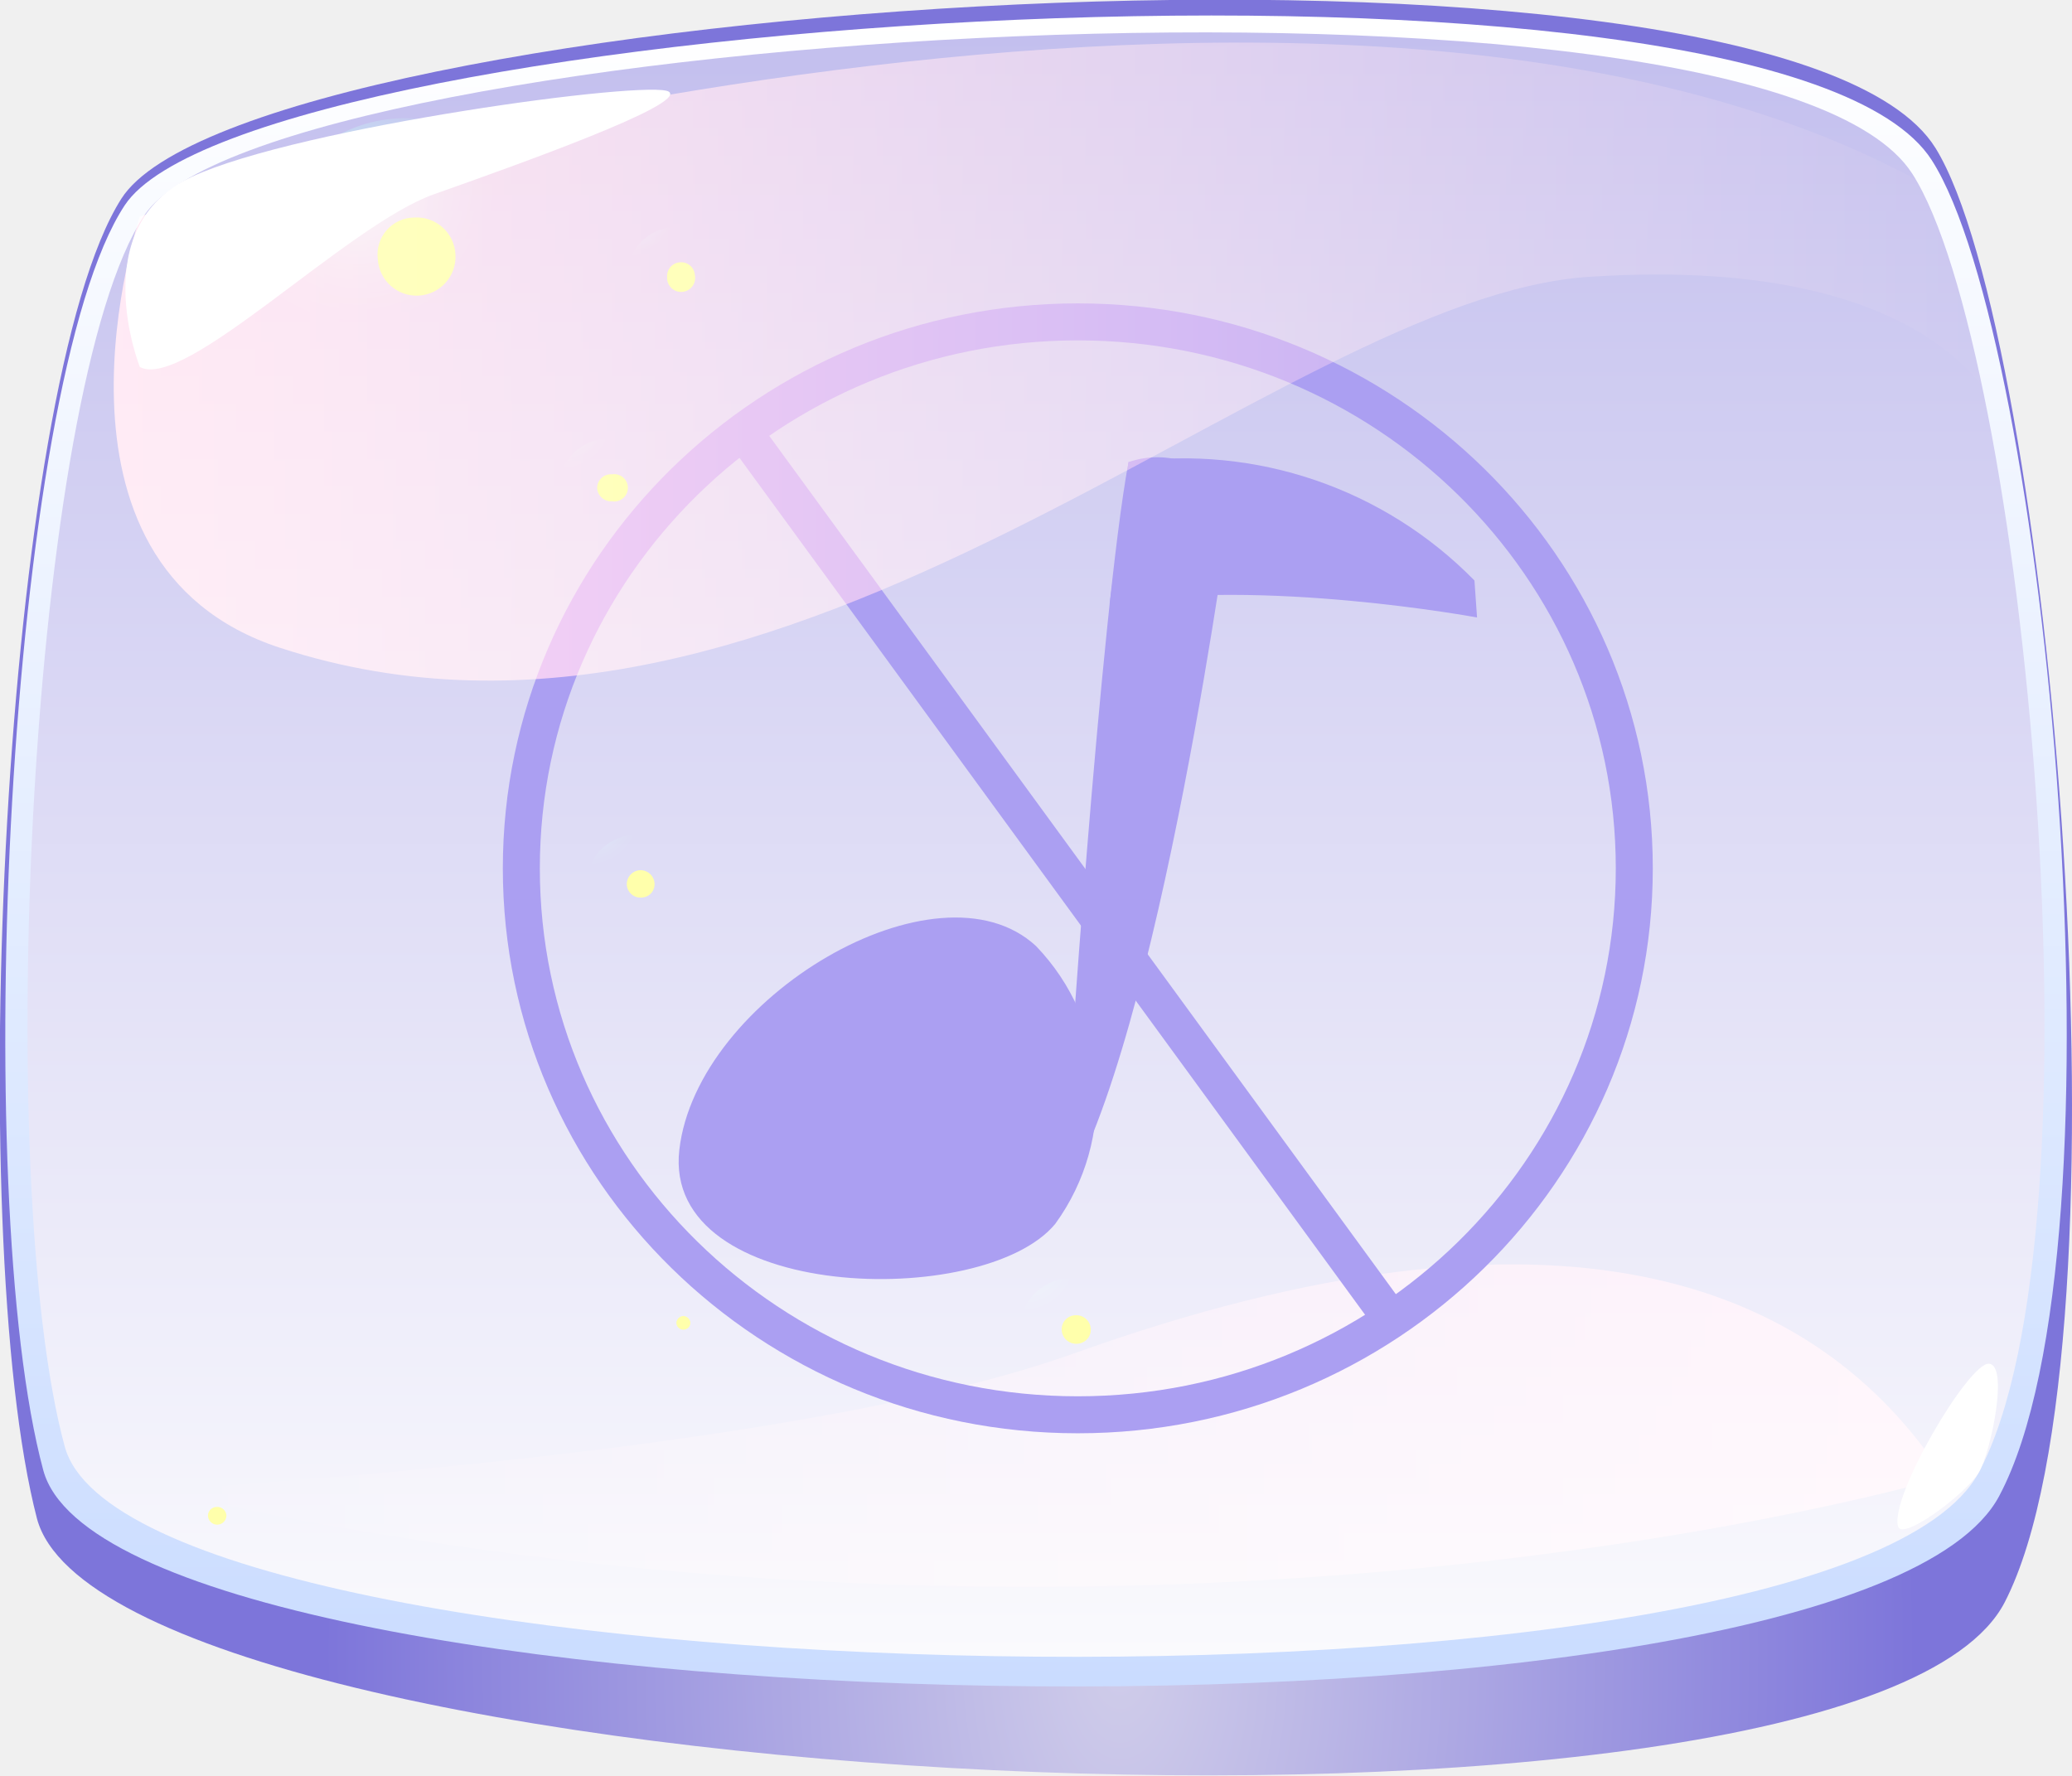
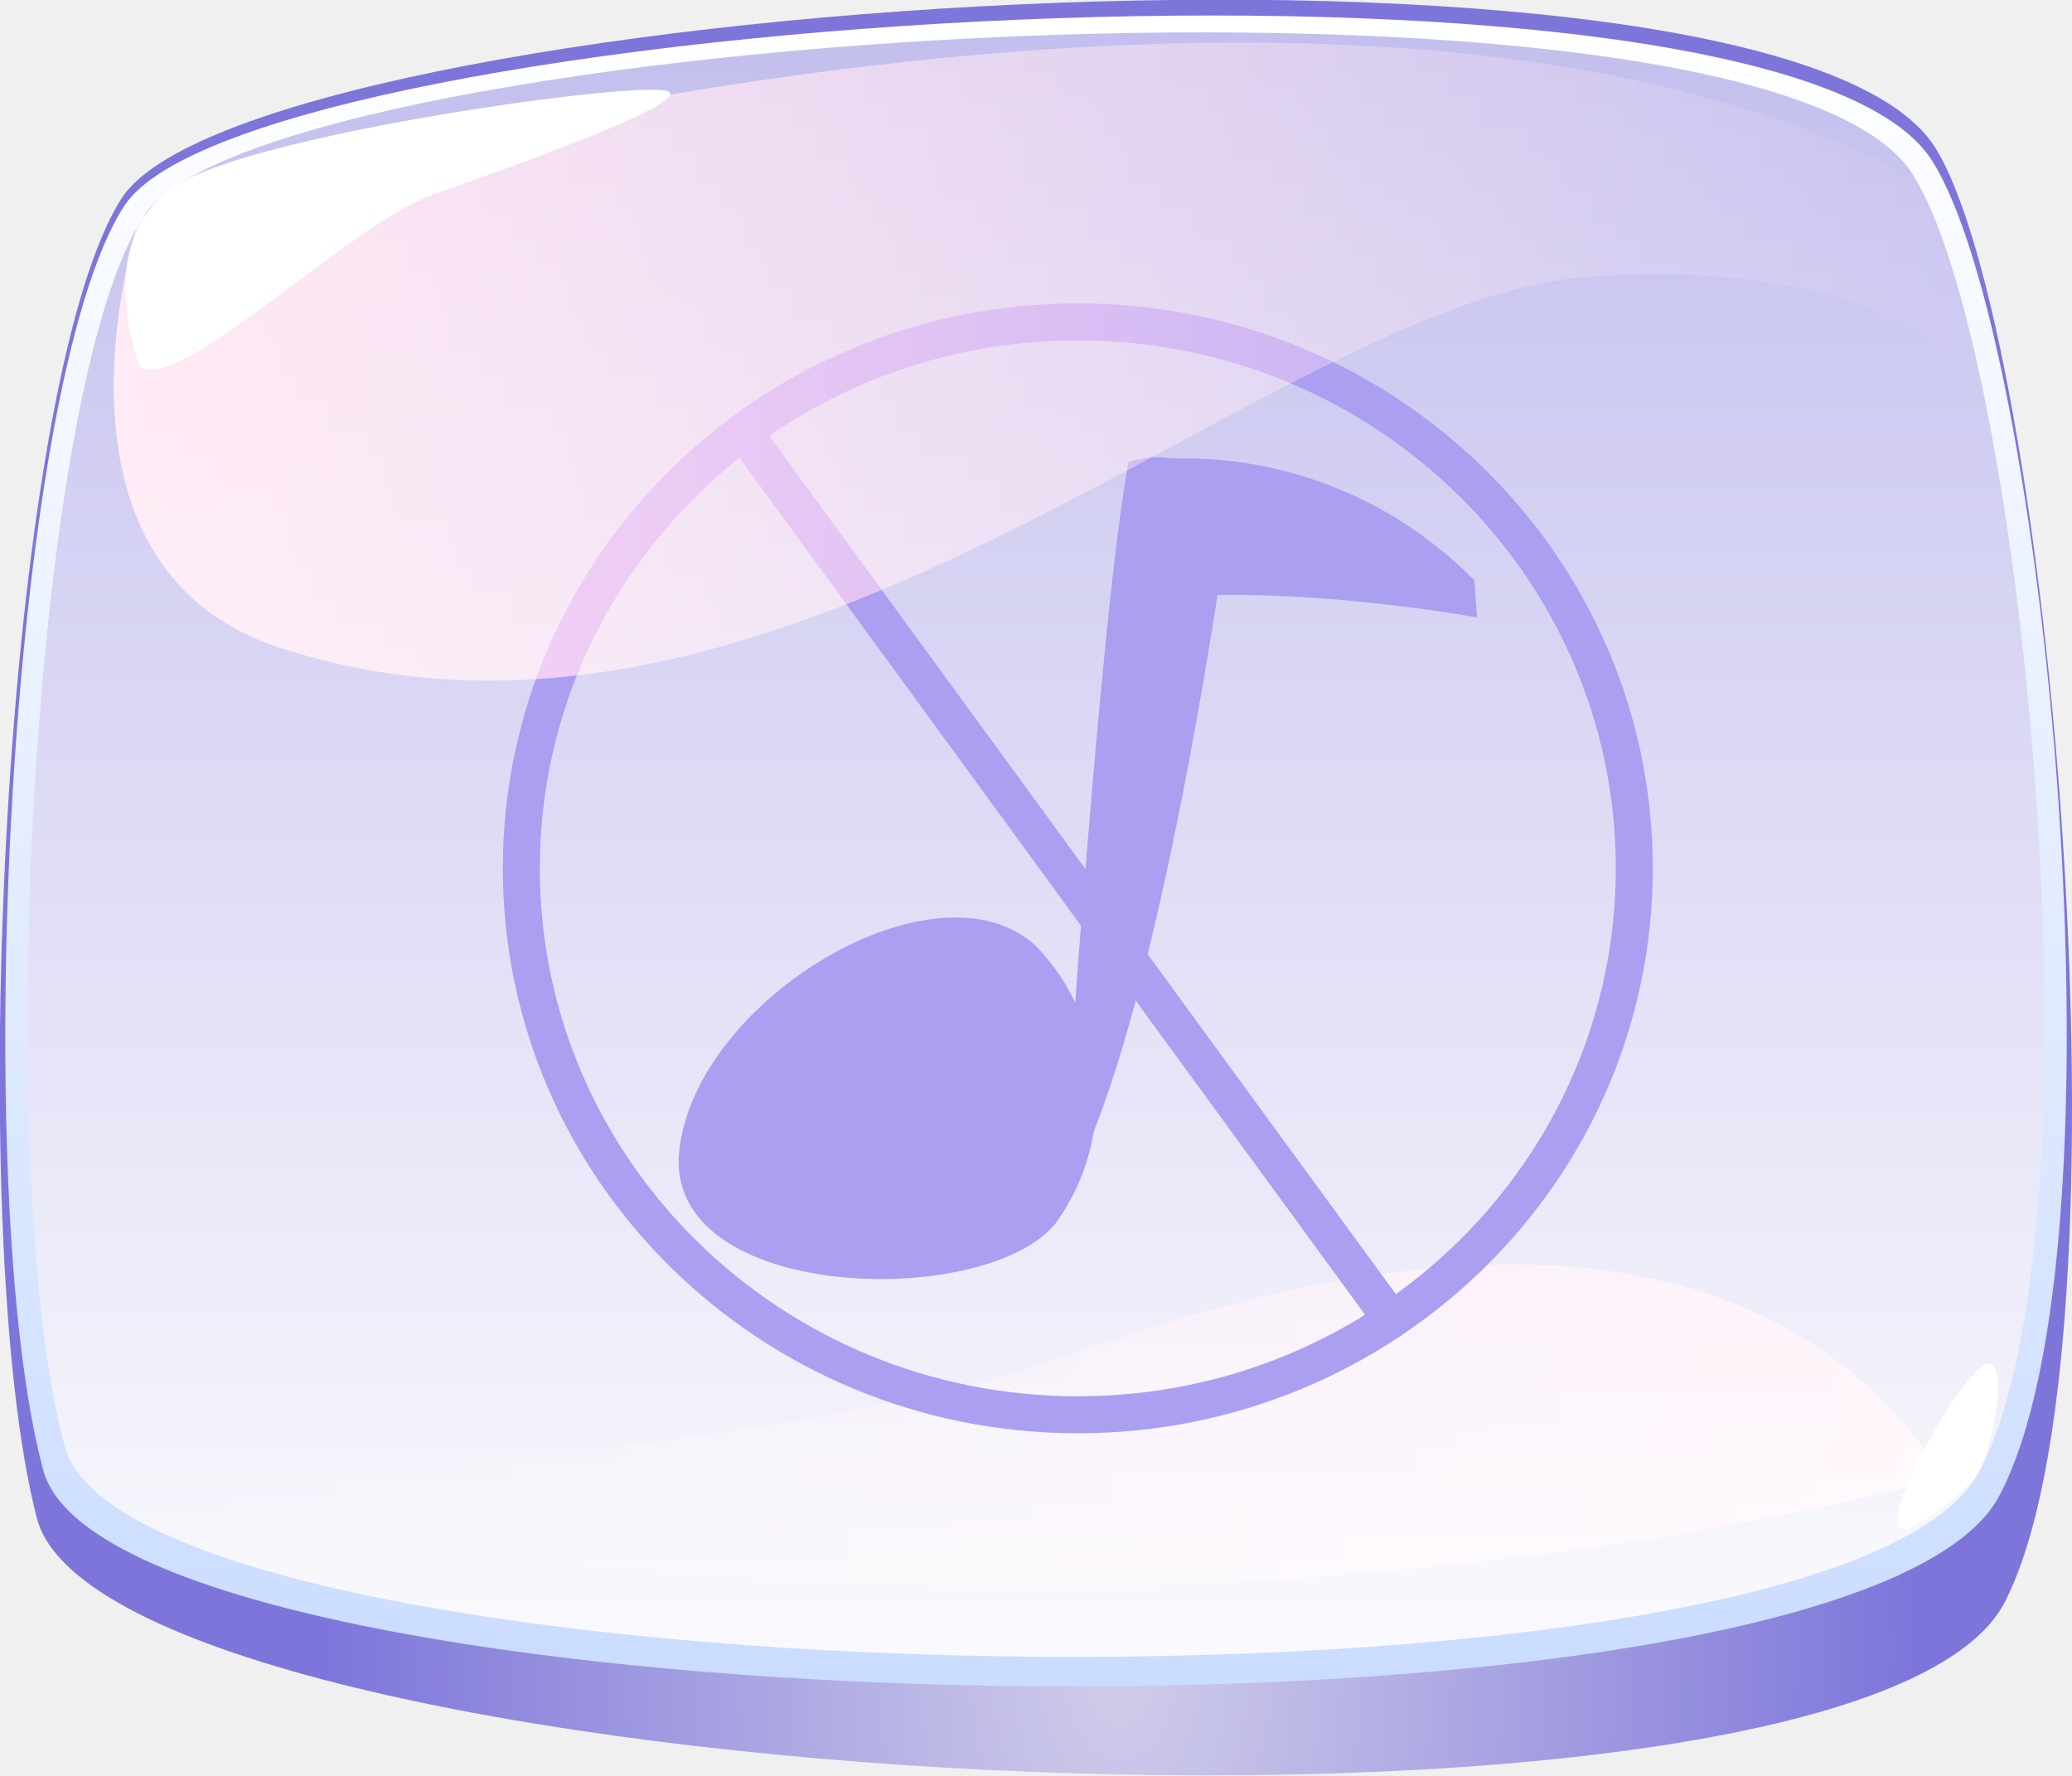
- <svg xmlns="http://www.w3.org/2000/svg" xmlns:xlink="http://www.w3.org/1999/xlink" viewBox="0 0 56 48">
+ <svg xmlns="http://www.w3.org/2000/svg" viewBox="0 0 56 48">
  <defs />
  <defs>
    <radialGradient id="futuregrit_144" cx="-447.93" cy="44.61" r="39.86" gradientTransform="matrix(.54 0 0 1 272.16 0)" gradientUnits="userSpaceOnUse">
      <stop offset="0" stop-color="#d0cdea" />
      <stop offset="1" stop-color="#7d75da" />
    </radialGradient>
-     <radialGradient id="futuregrit_168" cx="1140.64" cy="-580.17" r="1.33" gradientTransform="matrix(-.06 -1 1.02 -.06 675.39 1117.2)" gradientUnits="userSpaceOnUse">
-       <stop offset="0" stop-color="#00b359" />
-       <stop offset=".13" stop-color="#009148" />
-       <stop offset=".34" stop-color="#005e2f" />
-       <stop offset=".54" stop-color="#00351a" />
-       <stop offset=".73" stop-color="#00180c" />
-       <stop offset=".89" stop-color="#000603" />
-       <stop offset="1" />
-     </radialGradient>
-     <radialGradient id="futuregrit_168-2" cx="1146.25" cy="-578.02" r="1.33" xlink:href="#futuregrit_168" />
-     <radialGradient id="futuregrit_168-3" cx="1129.91" cy="-580.06" r="1.33" xlink:href="#futuregrit_168" />
-     <radialGradient id="futuregrit_168-4" cx="1147.22" cy="-585.18" r="3.73" xlink:href="#futuregrit_168" />
-     <radialGradient id="futuregrit_168-5" cx="1120.08" cy="-576.24" r="1.78" xlink:href="#futuregrit_168" />
-     <radialGradient id="futuregrit_168-6" cx="1113.53" cy="-592.27" r=".89" xlink:href="#futuregrit_168" />
-     <radialGradient id="futuregrit_168-7" cx="1131" cy="-566.41" r=".89" xlink:href="#futuregrit_168" />
-     <radialGradient id="futuregrit_168-8" cx="1117.99" cy="-579.59" r=".66" xlink:href="#futuregrit_168" />
-     <radialGradient id="futuregrit_168-9" cx="1117.2" cy="-569.25" r="1.39" xlink:href="#futuregrit_168" />
    <linearGradient id="futuregrit_129" x1="28" y1="45.58" x2="28" y2=".42" gradientUnits="userSpaceOnUse">
      <stop offset="0" stop-color="#cadcff" />
      <stop offset="1" stop-color="#fff" />
    </linearGradient>
    <linearGradient id="futuregrit_396" x1="28" y1="44.78" x2="28" y2=".87" gradientUnits="userSpaceOnUse">
      <stop offset="0" stop-color="#fafafd" />
      <stop offset="1" stop-color="#c3bfee" />
    </linearGradient>
    <linearGradient id="futuregrit_155" x1="830.52" y1="38.53" x2="878.93" y2="38.53" gradientTransform="matrix(-1 0 0 1 883.07 0)" gradientUnits="userSpaceOnUse">
      <stop offset="0" stop-color="#ff6140" />
      <stop offset=".1" stop-color="#ef5b3c" />
      <stop offset=".29" stop-color="#c54b31" />
      <stop offset=".55" stop-color="#813120" />
      <stop offset=".88" stop-color="#240e09" />
      <stop offset="1" />
    </linearGradient>
    <linearGradient id="futuregrit_172" x1="3.07" y1="9.77" x2="54.18" y2="9.77" gradientUnits="userSpaceOnUse">
      <stop offset="0" stop-color="#ff9840" />
      <stop offset=".1" stop-color="#ef8e3c" />
      <stop offset=".29" stop-color="#c57531" />
      <stop offset=".55" stop-color="#814d20" />
      <stop offset=".88" stop-color="#241609" />
      <stop offset="1" />
    </linearGradient>
  </defs>
  <g style="isolation:isolate">
    <g id="Layer_2">
      <g id="Home">
        <g id="App_Bar">
          <g id="Sound_Off">
            <path d="M1 41.05c2 7.42 49.19 9.95 53.18 2.26C57.8 36.3 55.41 9 52.31 4 48.08-2.8 6.7 0 3.28 5.37.09 10.38-1 33.35 1 41.05z" fill="url(#futuregrit_144)" />
            <path d="M1.17 39.74c1.93 7.16 48.89 8.14 52.86.7 3.61-6.77 1.27-31.29-1.82-36.11C48-2.25 6.78.38 3.37 5.55c-3.18 4.83-4.2 26.77-2.2 34.19z" fill="url(#futuregrit_129)" />
            <path d="M1.75 39.1c1.89 6.95 47.84 7.92 51.73.7C57 33.23 54.7 9.37 51.68 4.69 47.56-1.69 7.23.8 3.9 5.82.79 10.51-.21 31.9 1.75 39.1z" fill="url(#futuregrit_396)" />
            <path d="M52.55 39.93s-21.63 6.43-48.4.34c0 0 17.11-.9 24.85-3.68 13.14-4.71 20.1-1.96 23.55 3.34z" style="mix-blend-mode:screen" fill="url(#futuregrit_155)" />
-             <path d="M16.37 11.86a1.35 1.35 0 011.44 1.25 1.36 1.36 0 11-1.44-1.25z" style="mix-blend-mode:screen" fill="url(#futuregrit_168)" />
-             <path style="fill:#ffffab;" d="M16.54 12.82a.37.37 0 110 .73.38.38 0 01-.4-.34.37.37 0 01.4-.39z" />
-             <path d="M18.22 6.13a1.36 1.36 0 011.44 1.25 1.36 1.36 0 11-1.44-1.25z" style="mix-blend-mode:screen" fill="url(#futuregrit_168-2)" />
-             <path style="fill:#ffffab;" d="M18.38 7.09a.37.37 0 01.4.34.38.38 0 11-.75.05.37.37 0 01.35-.39z" />
-             <path d="M17.13 22.57A1.33 1.33 0 1115.86 24a1.33 1.33 0 011.27-1.43z" style="mix-blend-mode:screen" fill="url(#futuregrit_168-3)" />
-             <path style="fill:#ffffab;" d="M17.3 23.52a.38.38 0 01.39.35.36.36 0 01-.35.39.37.37 0 01-.4-.35.38.38 0 01.36-.39z" />
-             <path d="M10.74 3.2a3.79 3.79 0 014 3.5 3.8 3.8 0 11-4-3.5z" style="mix-blend-mode:screen" fill="url(#futuregrit_168-4)" />
-             <path style="fill:#ffffab;" d="M11.19 5.88a1.05 1.05 0 011.12 1 1.05 1.05 0 01-2.1.12 1 1 0 01.98-1.12z" />
-             <path d="M21.58 31.7a1.78 1.78 0 11-1.7 1.89 1.8 1.8 0 011.7-1.89z" style="mix-blend-mode:screen" fill="url(#futuregrit_168-5)" />
-             <path style="fill:#ffffab;" d="M21.8 33a.5.5 0 11.06 1 .5.5 0 01-.53-.47.49.49 0 01.47-.53z" />
-             <path d="M5.74 40.09a.89.89 0 11.11 1.78.91.91 0 01-1-.84.89.89 0 01.89-.94z" style="mix-blend-mode:screen" fill="url(#futuregrit_168-6)" />
-             <path style="fill:#ffffab;" d="M5.85 40.73a.25.25 0 01.27.23.25.25 0 01-.5 0 .24.24 0 01.23-.23z" />
-             <path d="M31 21.1a.91.91 0 011 .84.91.91 0 11-1-.84z" style="mix-blend-mode:screen" fill="url(#futuregrit_168-7)" />
-             <path style="fill:#ffffab;" d="M31.08 21.74a.26.26 0 01.27.24.25.25 0 01-.24.26.25.25 0 01-.26-.24.25.25 0 01.23-.26z" />
-             <path d="M18.38 35.1a.67.67 0 01.71.62.68.68 0 01-1.35.08.66.66 0 01.64-.7z" style="mix-blend-mode:screen" fill="url(#futuregrit_168-8)" />
-             <path style="fill:#ffffab;" d="M18.46 35.57a.2.2 0 01.2.18.19.19 0 01-.38 0 .2.2 0 01.18-.18z" />
-             <path d="M28.89 34.55A1.39 1.39 0 1127.56 36a1.4 1.4 0 011.33-1.45z" style="mix-blend-mode:screen" fill="url(#futuregrit_168-9)" />
-             <path style="fill:#ffffab;" d="M29.06 35.55a.39.39 0 01.42.36.38.38 0 01-.37.41.39.39 0 01-.41-.32.38.38 0 01.36-.45z" />
            <path style="fill:#fff;" d="M51.3 41.26c-.24-.79 1.9-4.42 2.45-4.4s.06 2.38-.27 2.94-2.06 1.86-2.18 1.46zM3.78 9.92s-1.51-3.79 1.4-5.14 12.43-2.64 12.9-2.3-4 1.94-6.35 2.77S5 10.57 3.78 9.92z" />
            <path style="fill:#ab9ff2;" d="M28 25.57c-2.66-2.46-9.17 1.4-9.64 5.51s8.23 4.34 10.16 2a5.86 5.86 0 00-.52-7.51z" />
            <path style="fill:#ab9ff2;" d="M28.83 30.34s.91-13.74 1.67-17.85a2.36 2.36 0 012.79 1s-1.95 14.73-4.61 18.89z" />
            <path style="fill:#ab9ff2;" d="M30.5 12.49a11 11 0 019.35 3.2l.07 1s-5.81-1.08-9.93-.37z" />
            <ellipse style="fill:none;stroke:#ab9ff2;stroke-linecap:round;stroke-miterlimit:10;" cx="29.13" cy="23.47" rx="15.04" ry="14.77" />
            <path style="fill:none;stroke:#ab9ff2;stroke-linecap:round;stroke-miterlimit:10;" d="M20.09 11.67l17.52 24z" />
            <path d="M3.78 5.85s31.52-9.87 48-1c0 0 1.73 1.36 2.39 6.63 0 0-1.32-4.64-11.19-4C34.49 8 21.33 22 7.57 17.51.65 15.25 3.78 5.85 3.78 5.85z" style="mix-blend-mode:screen" fill="url(#futuregrit_172)" />
          </g>
        </g>
      </g>
    </g>
  </g>
</svg>
